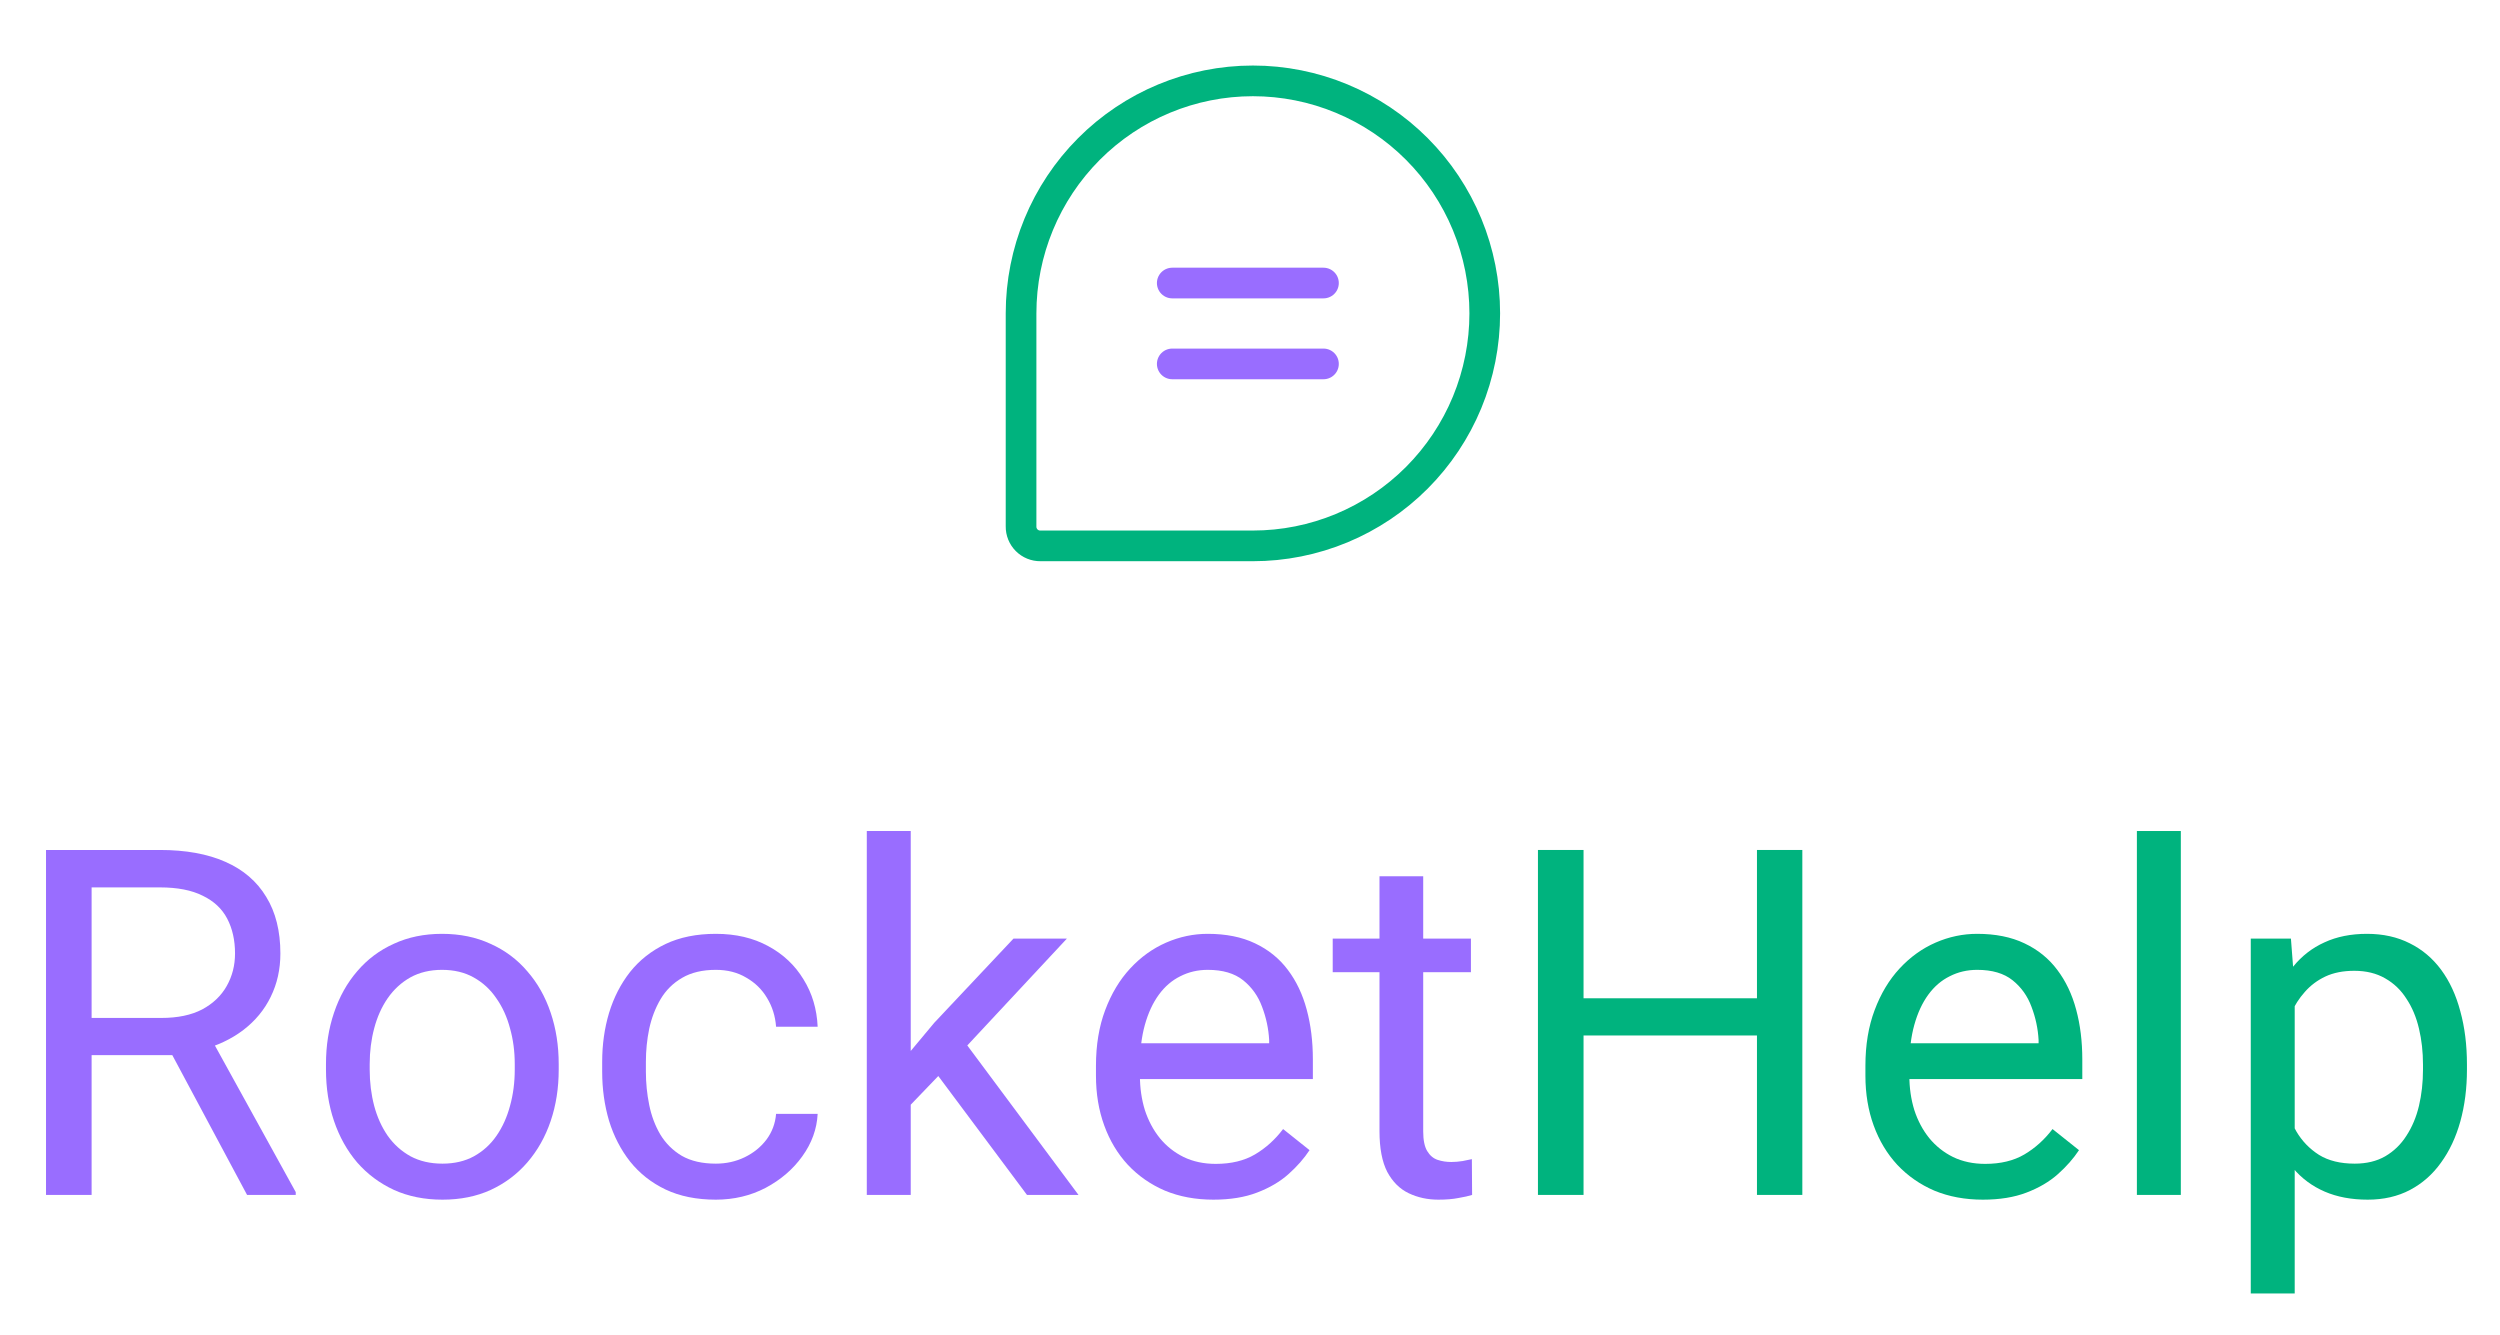
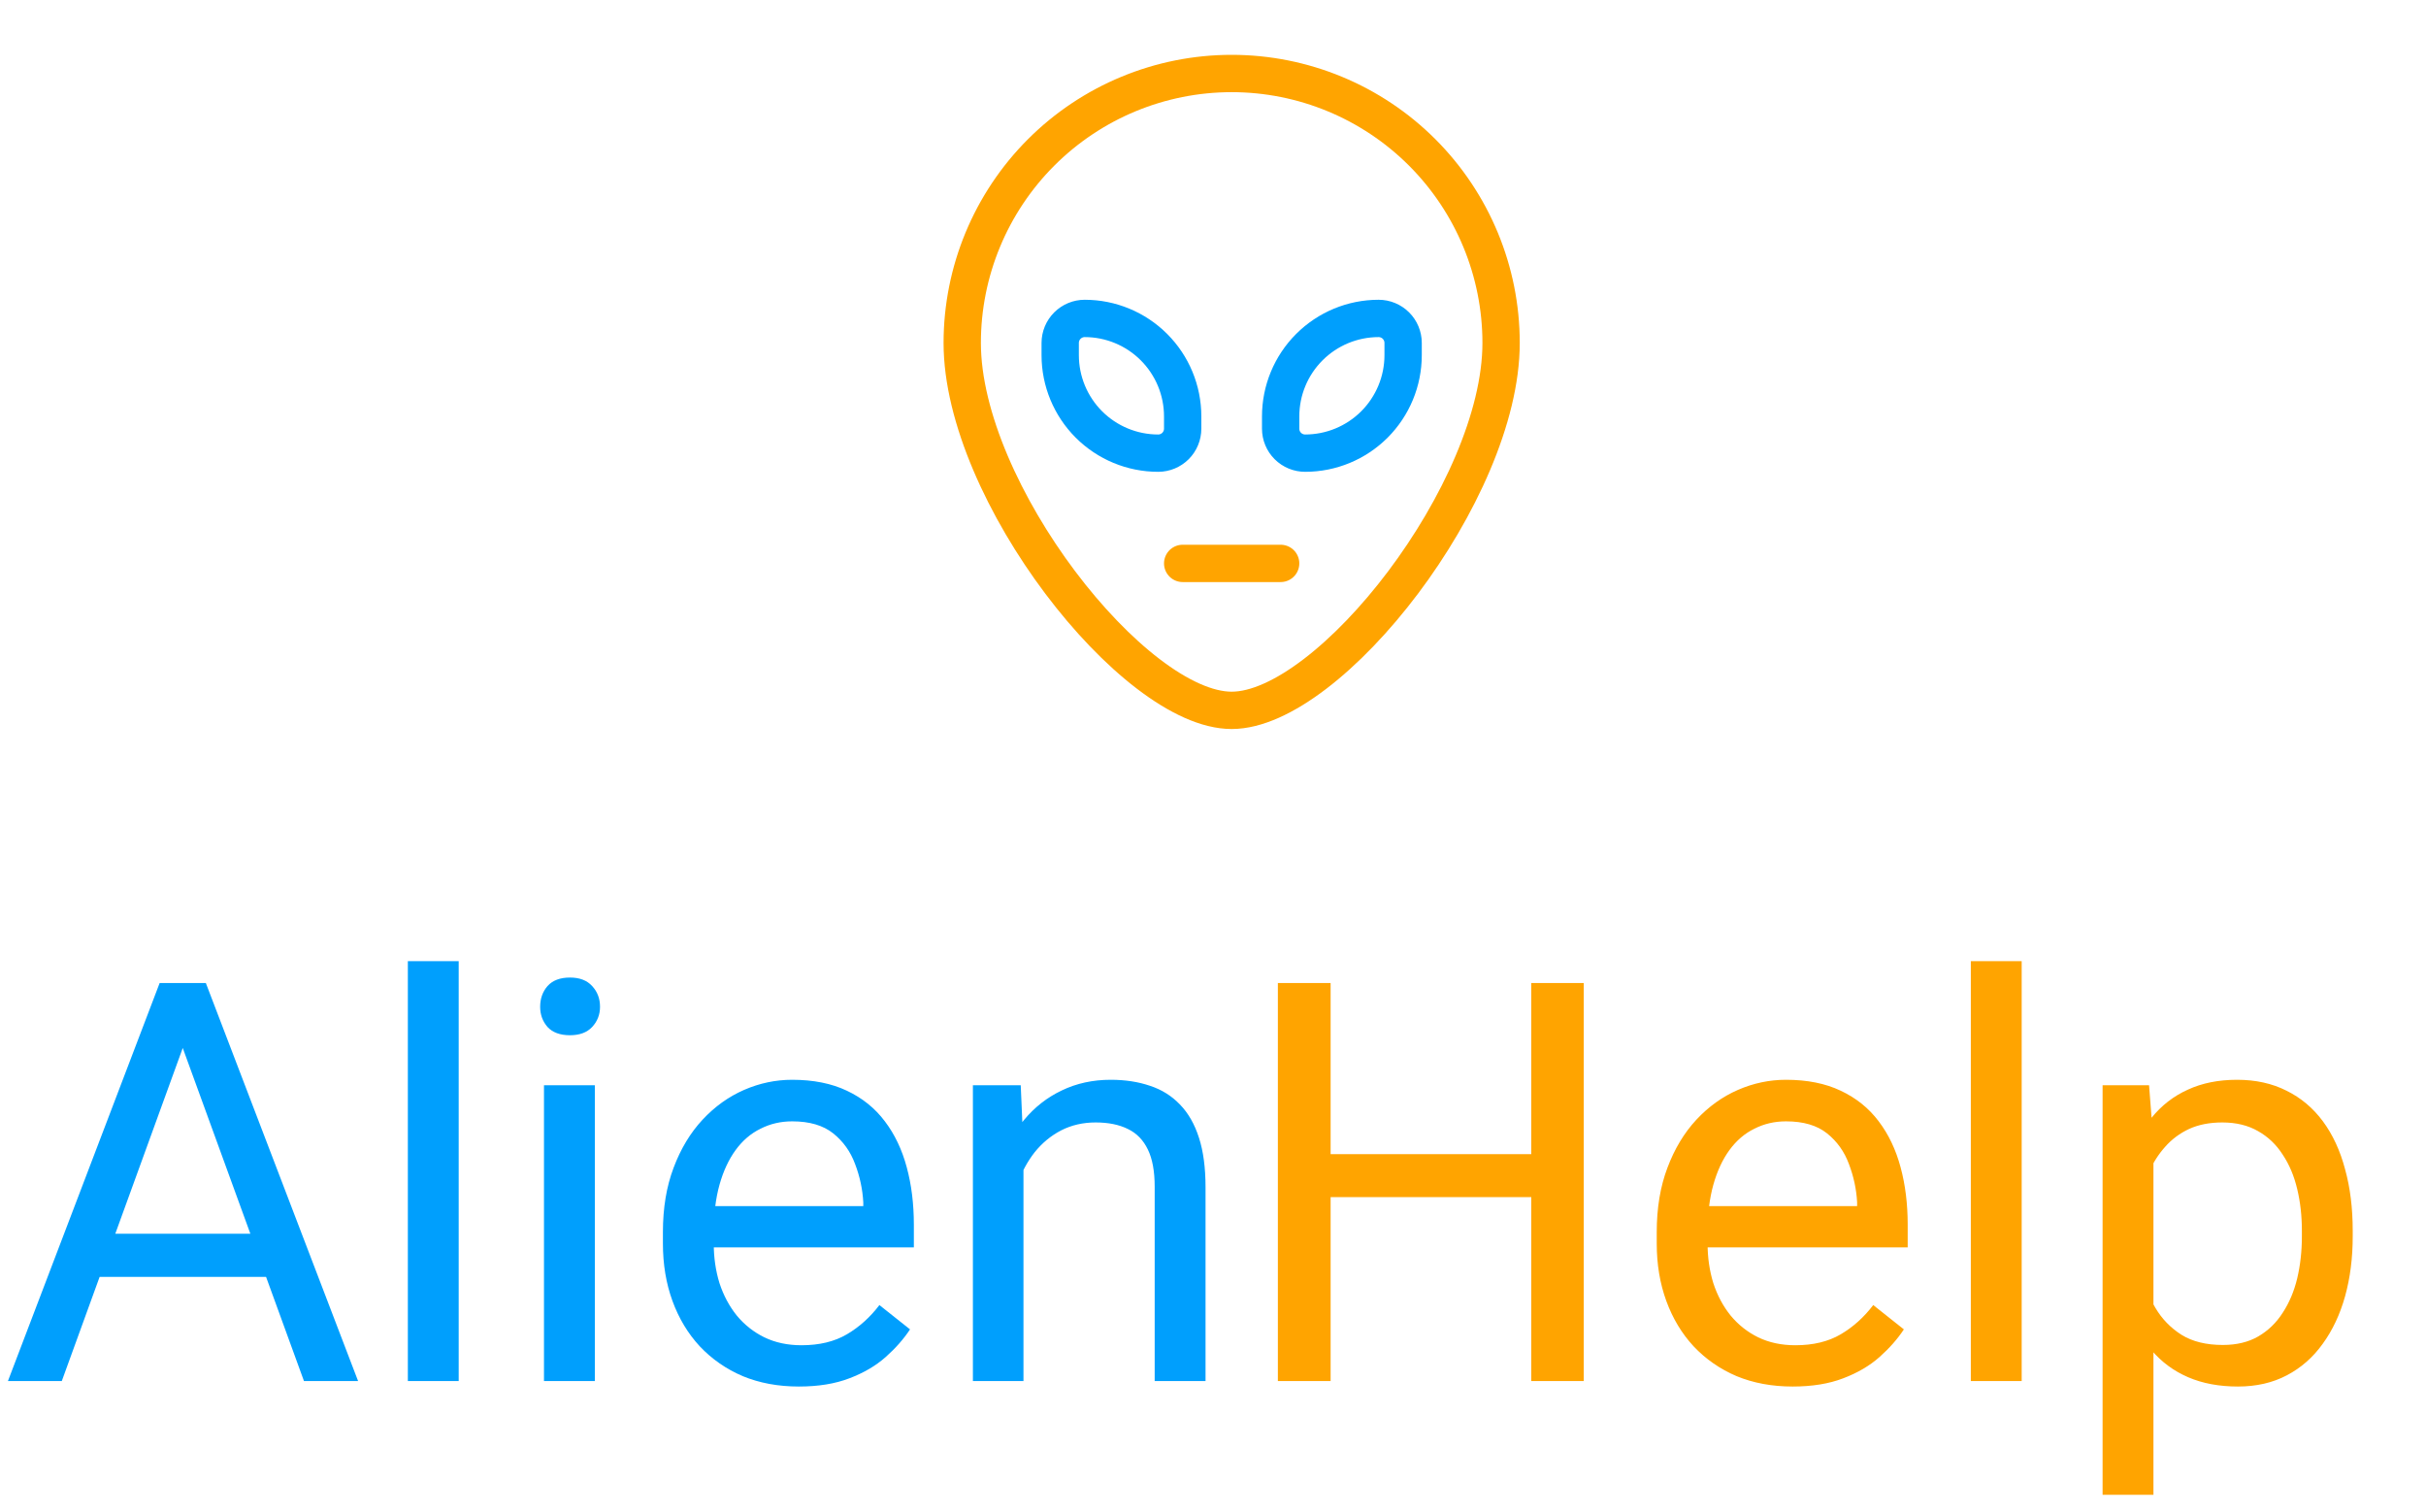
- <svg xmlns="http://www.w3.org/2000/svg" width="163" height="87" viewBox="0 0 163 87" fill="none">
-   <path d="M81.689 35.591H67.838C67.671 35.593 67.505 35.562 67.351 35.499C67.196 35.436 67.056 35.343 66.938 35.224C66.82 35.106 66.727 34.965 66.664 34.81C66.602 34.655 66.57 34.489 66.573 34.322V20.432C66.573 16.411 68.165 12.556 71 9.713C73.835 6.87 77.68 5.273 81.689 5.273V5.273C83.675 5.273 85.64 5.665 87.474 6.427C89.308 7.188 90.975 8.305 92.379 9.713C93.782 11.12 94.896 12.791 95.656 14.631C96.415 16.47 96.806 18.441 96.806 20.432V20.432C96.806 22.422 96.415 24.394 95.656 26.233C94.896 28.072 93.782 29.743 92.379 31.151C90.975 32.559 89.308 33.675 87.474 34.437C85.64 35.199 83.675 35.591 81.689 35.591V35.591Z" stroke="#00B37E" stroke-width="2" stroke-linecap="round" stroke-linejoin="round" />
-   <path d="M76.431 18.454H86.29" stroke="#996DFF" stroke-width="2" stroke-linecap="round" stroke-linejoin="round" />
-   <path d="M76.431 23.727H86.29" stroke="#996DFF" stroke-width="2" stroke-linecap="round" stroke-linejoin="round" />
-   <path d="M3 55.418H10.425C12.109 55.418 13.531 55.675 14.692 56.19C15.863 56.705 16.751 57.467 17.357 58.476C17.973 59.475 18.281 60.706 18.281 62.168C18.281 63.198 18.071 64.14 17.65 64.995C17.239 65.84 16.643 66.56 15.863 67.158C15.092 67.745 14.168 68.182 13.09 68.471L12.258 68.795H5.28L5.249 66.37H10.517C11.585 66.37 12.474 66.184 13.182 65.814C13.891 65.433 14.425 64.923 14.784 64.284C15.144 63.646 15.324 62.941 15.324 62.168C15.324 61.303 15.154 60.546 14.815 59.897C14.476 59.249 13.942 58.749 13.213 58.399C12.494 58.038 11.565 57.858 10.425 57.858H5.973V77.909H3V55.418ZM16.109 77.909L10.656 67.714L13.752 67.698L19.282 77.724V77.909H16.109Z" fill="#996DFF" />
-   <path d="M21.254 69.737V69.382C21.254 68.177 21.429 67.06 21.778 66.03C22.127 64.99 22.63 64.089 23.288 63.327C23.945 62.554 24.741 61.957 25.675 61.535C26.61 61.102 27.657 60.886 28.818 60.886C29.989 60.886 31.041 61.102 31.976 61.535C32.921 61.957 33.722 62.554 34.379 63.327C35.047 64.089 35.555 64.99 35.904 66.03C36.253 67.06 36.428 68.177 36.428 69.382V69.737C36.428 70.942 36.253 72.06 35.904 73.09C35.555 74.119 35.047 75.02 34.379 75.793C33.722 76.555 32.926 77.152 31.991 77.585C31.067 78.007 30.02 78.218 28.849 78.218C27.678 78.218 26.625 78.007 25.691 77.585C24.756 77.152 23.955 76.555 23.288 75.793C22.63 75.02 22.127 74.119 21.778 73.09C21.429 72.06 21.254 70.942 21.254 69.737ZM24.104 69.382V69.737C24.104 70.572 24.202 71.359 24.397 72.101C24.592 72.832 24.885 73.481 25.275 74.047C25.675 74.614 26.174 75.062 26.769 75.391C27.365 75.71 28.058 75.87 28.849 75.87C29.629 75.87 30.312 75.71 30.898 75.391C31.493 75.062 31.986 74.614 32.376 74.047C32.767 73.481 33.059 72.832 33.254 72.101C33.46 71.359 33.562 70.572 33.562 69.737V69.382C33.562 68.558 33.46 67.781 33.254 67.049C33.059 66.308 32.761 65.654 32.361 65.088C31.971 64.511 31.478 64.058 30.882 63.728C30.297 63.399 29.609 63.234 28.818 63.234C28.037 63.234 27.349 63.399 26.754 63.728C26.168 64.058 25.675 64.511 25.275 65.088C24.885 65.654 24.592 66.308 24.397 67.049C24.202 67.781 24.104 68.558 24.104 69.382Z" fill="#996DFF" />
-   <path d="M46.672 75.87C47.349 75.87 47.976 75.731 48.551 75.453C49.126 75.175 49.599 74.794 49.968 74.31C50.338 73.816 50.548 73.254 50.6 72.626H53.311C53.26 73.615 52.926 74.536 52.31 75.391C51.704 76.236 50.908 76.921 49.922 77.446C48.936 77.961 47.853 78.218 46.672 78.218C45.419 78.218 44.325 77.997 43.391 77.554C42.466 77.111 41.696 76.503 41.08 75.731C40.474 74.959 40.017 74.073 39.709 73.074C39.411 72.065 39.262 70.999 39.262 69.876V69.228C39.262 68.105 39.411 67.044 39.709 66.046C40.017 65.036 40.474 64.145 41.08 63.373C41.696 62.601 42.466 61.993 43.391 61.55C44.325 61.107 45.419 60.886 46.672 60.886C47.976 60.886 49.116 61.154 50.092 61.689C51.067 62.215 51.832 62.935 52.387 63.852C52.952 64.758 53.26 65.788 53.311 66.941H50.6C50.548 66.251 50.353 65.628 50.014 65.072C49.686 64.516 49.234 64.073 48.659 63.744C48.094 63.404 47.432 63.234 46.672 63.234C45.799 63.234 45.065 63.409 44.469 63.759C43.883 64.099 43.416 64.562 43.067 65.15C42.728 65.726 42.482 66.37 42.328 67.08C42.184 67.781 42.112 68.496 42.112 69.228V69.876C42.112 70.608 42.184 71.329 42.328 72.039C42.471 72.75 42.713 73.393 43.052 73.97C43.401 74.547 43.868 75.01 44.453 75.36C45.049 75.7 45.788 75.87 46.672 75.87Z" fill="#996DFF" />
-   <path d="M59.38 54.182V77.909H56.515V54.182H59.38ZM69.563 61.195L62.292 68.996L58.225 73.228L57.994 70.185L60.906 66.694L66.081 61.195H69.563ZM66.959 77.909L61.013 69.938L62.492 67.389L70.318 77.909H66.959Z" fill="#996DFF" />
-   <path d="M79.114 78.218C77.953 78.218 76.9 78.022 75.956 77.631C75.021 77.229 74.215 76.668 73.537 75.947C72.87 75.226 72.356 74.372 71.997 73.383C71.637 72.394 71.457 71.313 71.457 70.139V69.49C71.457 68.131 71.658 66.921 72.058 65.86C72.459 64.789 73.003 63.883 73.691 63.141C74.379 62.4 75.16 61.839 76.033 61.458C76.906 61.077 77.809 60.886 78.744 60.886C79.935 60.886 80.962 61.092 81.825 61.504C82.698 61.916 83.411 62.492 83.966 63.234C84.52 63.965 84.931 64.83 85.198 65.829C85.465 66.818 85.599 67.899 85.599 69.073V70.355H73.152V68.023H82.749V67.806C82.708 67.065 82.554 66.344 82.287 65.644C82.03 64.944 81.619 64.367 81.055 63.914C80.49 63.461 79.719 63.234 78.744 63.234C78.097 63.234 77.501 63.373 76.957 63.651C76.413 63.919 75.945 64.32 75.555 64.856C75.165 65.391 74.862 66.046 74.646 66.818C74.431 67.59 74.323 68.481 74.323 69.49V70.139C74.323 70.932 74.431 71.679 74.646 72.379C74.872 73.069 75.196 73.677 75.617 74.202C76.048 74.727 76.567 75.139 77.173 75.438C77.789 75.736 78.487 75.885 79.268 75.885C80.274 75.885 81.126 75.68 81.825 75.268C82.523 74.856 83.134 74.305 83.658 73.615L85.383 74.99C85.024 75.535 84.567 76.055 84.012 76.55C83.458 77.044 82.775 77.446 81.963 77.755C81.162 78.064 80.212 78.218 79.114 78.218Z" fill="#996DFF" />
-   <path d="M95.904 61.195V63.389H86.893V61.195H95.904ZM89.943 57.132H92.793V73.769C92.793 74.336 92.88 74.763 93.055 75.051C93.229 75.34 93.455 75.53 93.732 75.623C94.01 75.716 94.308 75.762 94.626 75.762C94.862 75.762 95.109 75.741 95.365 75.7C95.632 75.649 95.833 75.607 95.966 75.576L95.981 77.909C95.755 77.981 95.458 78.048 95.088 78.11C94.729 78.182 94.292 78.218 93.779 78.218C93.08 78.218 92.438 78.079 91.853 77.801C91.268 77.523 90.8 77.059 90.451 76.411C90.112 75.752 89.943 74.866 89.943 73.754V57.132Z" fill="#996DFF" />
-   <path d="M114.924 65.088V67.513H102.785V65.088H114.924ZM103.247 55.418V77.909H100.274V55.418H103.247ZM117.512 55.418V77.909H114.554V55.418H117.512Z" fill="#00B37E" />
-   <path d="M129.281 78.218C128.12 78.218 127.068 78.022 126.123 77.631C125.188 77.229 124.382 76.668 123.704 75.947C123.037 75.226 122.523 74.372 122.164 73.383C121.805 72.394 121.625 71.313 121.625 70.139V69.49C121.625 68.131 121.825 66.921 122.226 65.86C122.626 64.789 123.17 63.883 123.858 63.141C124.547 62.4 125.327 61.839 126.2 61.458C127.073 61.077 127.977 60.886 128.911 60.886C130.102 60.886 131.129 61.092 131.992 61.504C132.865 61.916 133.579 62.492 134.133 63.234C134.688 63.965 135.099 64.83 135.366 65.829C135.633 66.818 135.766 67.899 135.766 69.073V70.355H123.319V68.023H132.916V67.806C132.875 67.065 132.721 66.344 132.454 65.644C132.197 64.944 131.787 64.367 131.222 63.914C130.657 63.461 129.887 63.234 128.911 63.234C128.264 63.234 127.668 63.373 127.124 63.651C126.58 63.919 126.113 64.32 125.722 64.856C125.332 65.391 125.029 66.046 124.814 66.818C124.598 67.59 124.49 68.481 124.49 69.49V70.139C124.49 70.932 124.598 71.679 124.814 72.379C125.039 73.069 125.363 73.677 125.784 74.202C126.215 74.727 126.734 75.139 127.34 75.438C127.956 75.736 128.654 75.885 129.435 75.885C130.441 75.885 131.294 75.68 131.992 75.268C132.69 74.856 133.301 74.305 133.825 73.615L135.55 74.99C135.191 75.535 134.734 76.055 134.179 76.55C133.625 77.044 132.942 77.446 132.131 77.755C131.33 78.064 130.38 78.218 129.281 78.218Z" fill="#00B37E" />
-   <path d="M142.19 54.182V77.909H139.325V54.182H142.19Z" fill="#00B37E" />
-   <path d="M149.615 64.408V84.335H146.75V61.195H149.368L149.615 64.408ZM160.845 69.413V69.737C160.845 70.953 160.701 72.08 160.413 73.12C160.126 74.15 159.705 75.046 159.15 75.808C158.606 76.57 157.933 77.162 157.132 77.585C156.331 78.007 155.412 78.218 154.375 78.218C153.317 78.218 152.382 78.043 151.571 77.693C150.76 77.343 150.072 76.833 149.507 76.163C148.942 75.494 148.49 74.691 148.151 73.754C147.823 72.817 147.597 71.761 147.474 70.587V68.857C147.597 67.621 147.828 66.514 148.167 65.536C148.506 64.557 148.952 63.723 149.507 63.033C150.072 62.333 150.755 61.803 151.556 61.442C152.357 61.071 153.281 60.886 154.329 60.886C155.376 60.886 156.305 61.092 157.117 61.504C157.928 61.906 158.611 62.482 159.166 63.234C159.72 63.986 160.136 64.887 160.413 65.937C160.701 66.978 160.845 68.136 160.845 69.413ZM157.979 69.737V69.413C157.979 68.579 157.892 67.796 157.717 67.065C157.543 66.323 157.271 65.675 156.901 65.119C156.542 64.552 156.079 64.109 155.515 63.79C154.95 63.461 154.277 63.296 153.497 63.296C152.778 63.296 152.151 63.419 151.617 63.667C151.094 63.914 150.647 64.248 150.277 64.671C149.907 65.083 149.604 65.556 149.368 66.092C149.142 66.617 148.973 67.163 148.86 67.729V71.73C149.065 72.451 149.353 73.131 149.723 73.769C150.092 74.397 150.585 74.907 151.201 75.299C151.818 75.68 152.593 75.87 153.527 75.87C154.298 75.87 154.96 75.71 155.515 75.391C156.079 75.062 156.542 74.614 156.901 74.047C157.271 73.481 157.543 72.832 157.717 72.101C157.892 71.359 157.979 70.572 157.979 69.737Z" fill="#00B37E" />
+ <svg xmlns="http://www.w3.org/2000/svg" width="130" height="81" viewBox="0 0 130 81" fill="none">
+   <path d="M80.438 18.375C80.438 26.348 71.25 38.062 66 38.062C60.75 38.062 51.562 26.348 51.562 18.375C51.562 14.546 53.084 10.874 55.791 8.166C58.499 5.459 62.171 3.938 66 3.938C69.829 3.938 73.501 5.459 76.209 8.166C78.916 10.874 80.438 14.546 80.438 18.375V18.375Z" stroke="#FFA400" stroke-width="2" stroke-linecap="round" stroke-linejoin="round" />
+   <path d="M62.062 24.281C60.67 24.281 59.335 23.728 58.35 22.744C57.366 21.759 56.812 20.424 56.812 19.031V18.375C56.812 18.027 56.951 17.693 57.197 17.447C57.443 17.201 57.777 17.062 58.125 17.062C59.517 17.062 60.853 17.616 61.837 18.6C62.822 19.585 63.375 20.92 63.375 22.312V22.969C63.375 23.317 63.237 23.651 62.991 23.897C62.744 24.143 62.411 24.281 62.062 24.281Z" stroke="#009FFD" stroke-width="2" stroke-linecap="round" stroke-linejoin="round" />
+   <path d="M73.875 17.062C74.223 17.062 74.557 17.201 74.803 17.447C75.049 17.693 75.188 18.027 75.188 18.375V19.031C75.188 20.424 74.634 21.759 73.65 22.744C72.665 23.728 71.33 24.281 69.938 24.281C69.589 24.281 69.256 24.143 69.009 23.897C68.763 23.651 68.625 23.317 68.625 22.969V22.312C68.625 20.92 69.178 19.585 70.163 18.6C71.147 17.616 72.483 17.062 73.875 17.062Z" stroke="#009FFD" stroke-width="2" stroke-linecap="round" stroke-linejoin="round" />
+   <path d="M63.375 30.188H68.625" stroke="#FFA400" stroke-width="2" stroke-linecap="round" stroke-linejoin="round" />
+   <path d="M10.371 54.562L3.311 74H0.425L8.555 52.672H10.415L10.371 54.562ZM16.289 74L9.214 54.562L9.17 52.672H11.03L19.189 74H16.289ZM15.923 66.105V68.419H3.94V66.105H15.923ZM24.58 51.5V74H21.855V51.5H24.58ZM31.875 58.15V74H29.15V58.15H31.875ZM28.945 53.946C28.945 53.507 29.077 53.136 29.341 52.833C29.614 52.53 30.015 52.379 30.542 52.379C31.06 52.379 31.455 52.53 31.729 52.833C32.012 53.136 32.153 53.507 32.153 53.946C32.153 54.366 32.012 54.727 31.729 55.03C31.455 55.323 31.06 55.47 30.542 55.47C30.015 55.47 29.614 55.323 29.341 55.03C29.077 54.727 28.945 54.366 28.945 53.946ZM42.803 74.293C41.699 74.293 40.698 74.107 39.8 73.736C38.911 73.356 38.145 72.823 37.5 72.14C36.865 71.456 36.377 70.645 36.035 69.708C35.693 68.77 35.523 67.745 35.523 66.632V66.017C35.523 64.728 35.713 63.58 36.094 62.574C36.475 61.559 36.992 60.699 37.647 59.996C38.301 59.293 39.043 58.761 39.873 58.399C40.703 58.038 41.562 57.857 42.451 57.857C43.584 57.857 44.56 58.053 45.381 58.443C46.211 58.834 46.89 59.381 47.417 60.084C47.944 60.777 48.335 61.598 48.589 62.545C48.843 63.482 48.97 64.508 48.97 65.621V66.837H37.134V64.625H46.26V64.42C46.221 63.717 46.074 63.033 45.82 62.369C45.576 61.705 45.185 61.158 44.648 60.728C44.111 60.299 43.379 60.084 42.451 60.084C41.836 60.084 41.27 60.216 40.752 60.48C40.234 60.733 39.79 61.114 39.419 61.622C39.048 62.13 38.76 62.75 38.555 63.482C38.35 64.215 38.247 65.06 38.247 66.017V66.632C38.247 67.384 38.35 68.092 38.555 68.756C38.77 69.41 39.077 69.986 39.477 70.484C39.888 70.982 40.381 71.373 40.957 71.656C41.543 71.939 42.207 72.081 42.949 72.081C43.906 72.081 44.717 71.886 45.381 71.495C46.045 71.105 46.626 70.582 47.124 69.928L48.765 71.231C48.423 71.749 47.988 72.242 47.461 72.711C46.934 73.18 46.284 73.561 45.513 73.853C44.751 74.147 43.848 74.293 42.803 74.293ZM54.844 61.534V74H52.134V58.15H54.697L54.844 61.534ZM54.199 65.475L53.071 65.431C53.081 64.347 53.242 63.346 53.555 62.428C53.867 61.5 54.307 60.694 54.873 60.011C55.44 59.327 56.113 58.8 56.895 58.429C57.685 58.048 58.56 57.857 59.517 57.857C60.298 57.857 61.001 57.965 61.626 58.18C62.251 58.385 62.783 58.717 63.223 59.176C63.672 59.635 64.014 60.23 64.248 60.963C64.482 61.685 64.6 62.569 64.6 63.614V74H61.875V63.585C61.875 62.755 61.753 62.091 61.509 61.593C61.265 61.085 60.908 60.719 60.44 60.494C59.971 60.26 59.395 60.143 58.711 60.143C58.037 60.143 57.422 60.284 56.865 60.567C56.318 60.851 55.845 61.241 55.444 61.739C55.054 62.237 54.746 62.809 54.522 63.453C54.307 64.088 54.199 64.762 54.199 65.475Z" fill="#009FFD" />
+   <path d="M82.406 61.842V64.142H70.863V61.842H82.406ZM71.303 52.672V74H68.476V52.672H71.303ZM84.867 52.672V74H82.055V52.672H84.867ZM96.059 74.293C94.955 74.293 93.954 74.107 93.056 73.736C92.167 73.356 91.4 72.823 90.756 72.14C90.121 71.456 89.633 70.645 89.291 69.708C88.949 68.77 88.778 67.745 88.778 66.632V66.017C88.778 64.728 88.969 63.58 89.35 62.574C89.731 61.559 90.248 60.699 90.902 59.996C91.557 59.293 92.299 58.761 93.129 58.399C93.959 58.038 94.818 57.857 95.707 57.857C96.84 57.857 97.816 58.053 98.637 58.443C99.467 58.834 100.146 59.381 100.673 60.084C101.2 60.777 101.591 61.598 101.845 62.545C102.099 63.482 102.226 64.508 102.226 65.621V66.837H90.39V64.625H99.516V64.42C99.477 63.717 99.33 63.033 99.076 62.369C98.832 61.705 98.441 61.158 97.904 60.728C97.367 60.299 96.635 60.084 95.707 60.084C95.092 60.084 94.525 60.216 94.008 60.48C93.49 60.733 93.046 61.114 92.675 61.622C92.304 62.13 92.016 62.75 91.811 63.482C91.606 64.215 91.503 65.06 91.503 66.017V66.632C91.503 67.384 91.606 68.092 91.811 68.756C92.025 69.41 92.333 69.986 92.733 70.484C93.144 70.982 93.637 71.373 94.213 71.656C94.799 71.939 95.463 72.081 96.205 72.081C97.162 72.081 97.973 71.886 98.637 71.495C99.301 71.105 99.882 70.582 100.38 69.928L102.021 71.231C101.679 71.749 101.244 72.242 100.717 72.711C100.189 73.18 99.54 73.561 98.769 73.853C98.007 74.147 97.103 74.293 96.059 74.293ZM108.334 51.5V74H105.609V51.5H108.334ZM115.395 61.197V80.094H112.67V58.15H115.16L115.395 61.197ZM126.073 65.943V66.251C126.073 67.403 125.937 68.473 125.663 69.459C125.39 70.436 124.989 71.285 124.462 72.008C123.944 72.731 123.305 73.292 122.543 73.692C121.781 74.093 120.907 74.293 119.921 74.293C118.915 74.293 118.026 74.127 117.255 73.795C116.483 73.463 115.829 72.98 115.292 72.345C114.755 71.71 114.325 70.948 114.003 70.06C113.69 69.171 113.476 68.17 113.358 67.057V65.416C113.476 64.244 113.695 63.194 114.018 62.267C114.34 61.339 114.765 60.548 115.292 59.894C115.829 59.23 116.479 58.727 117.24 58.385C118.002 58.033 118.881 57.857 119.877 57.857C120.873 57.857 121.757 58.053 122.528 58.443C123.3 58.824 123.949 59.371 124.477 60.084C125.004 60.797 125.399 61.651 125.663 62.648C125.937 63.634 126.073 64.732 126.073 65.943ZM123.349 66.251V65.943C123.349 65.152 123.266 64.41 123.1 63.717C122.934 63.014 122.675 62.398 122.323 61.871C121.981 61.334 121.542 60.914 121.005 60.611C120.468 60.299 119.828 60.143 119.086 60.143C118.402 60.143 117.807 60.26 117.299 60.494C116.801 60.728 116.376 61.046 116.024 61.446C115.673 61.837 115.385 62.286 115.16 62.794C114.945 63.292 114.784 63.81 114.677 64.347V68.141C114.872 68.824 115.146 69.469 115.497 70.074C115.849 70.67 116.317 71.153 116.903 71.524C117.489 71.886 118.227 72.066 119.115 72.066C119.848 72.066 120.478 71.915 121.005 71.612C121.542 71.3 121.981 70.875 122.323 70.338C122.675 69.801 122.934 69.186 123.1 68.492C123.266 67.789 123.349 67.042 123.349 66.251Z" fill="#FFA400" />
</svg>
